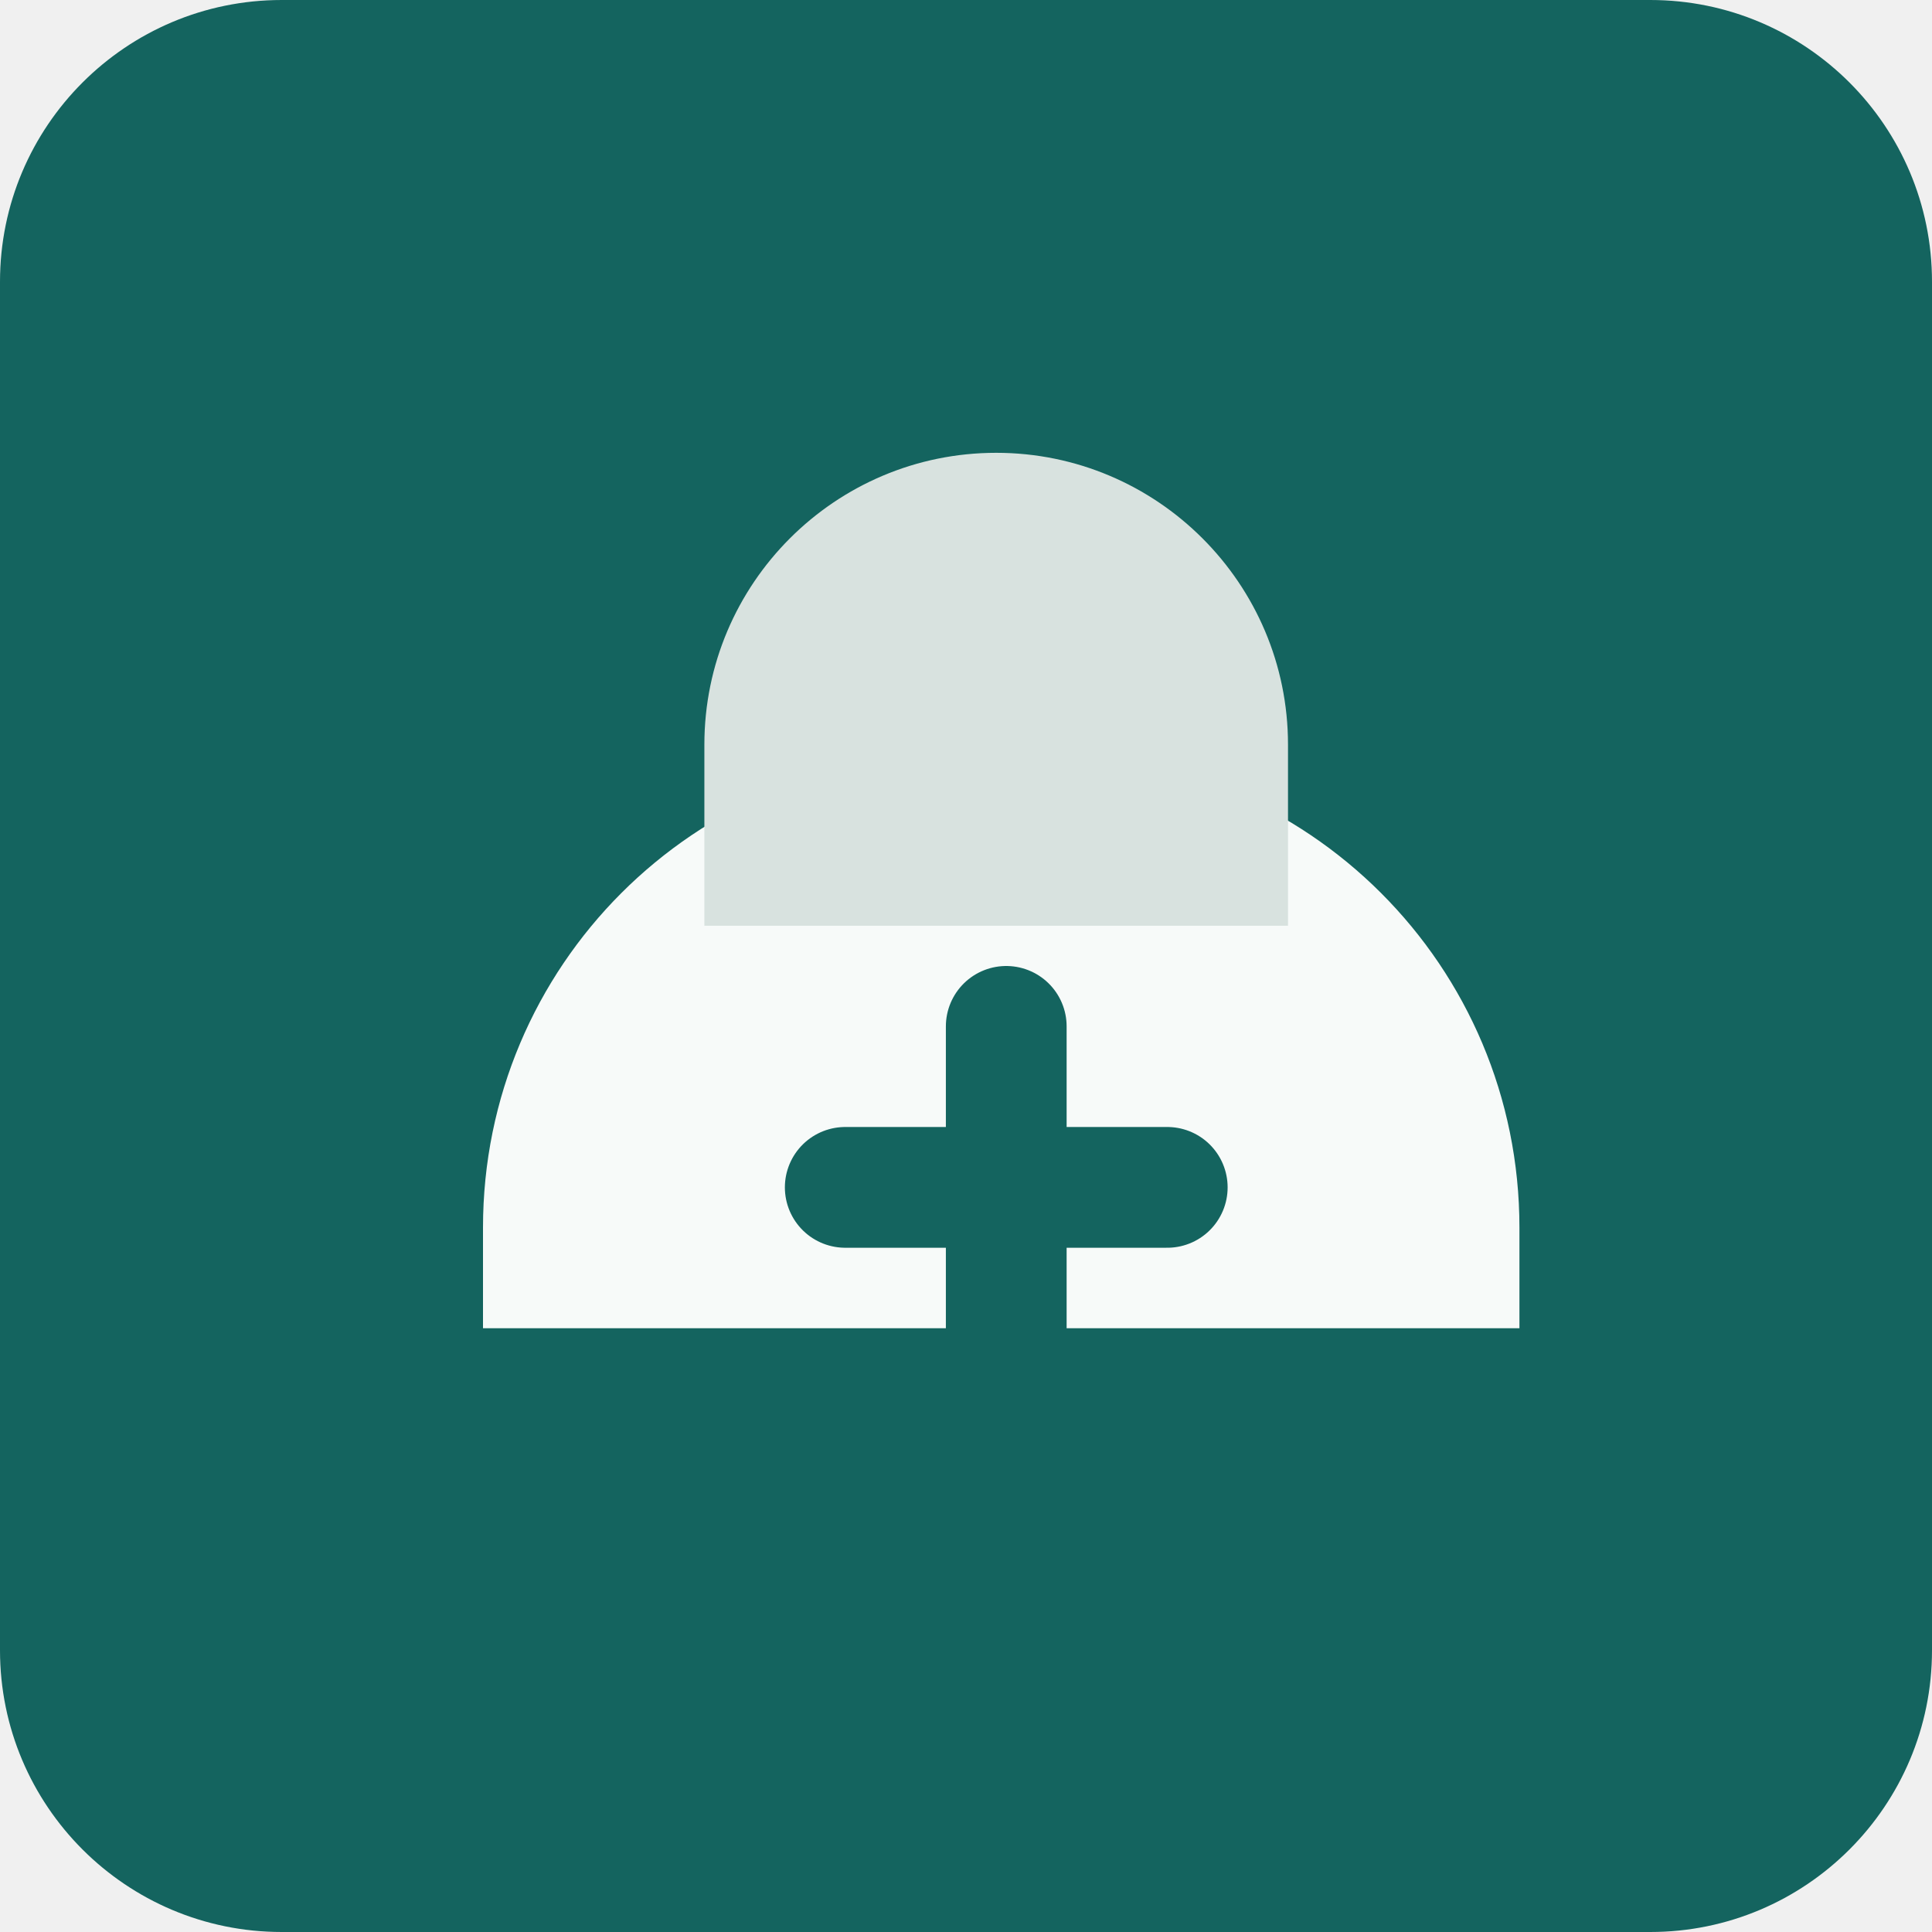
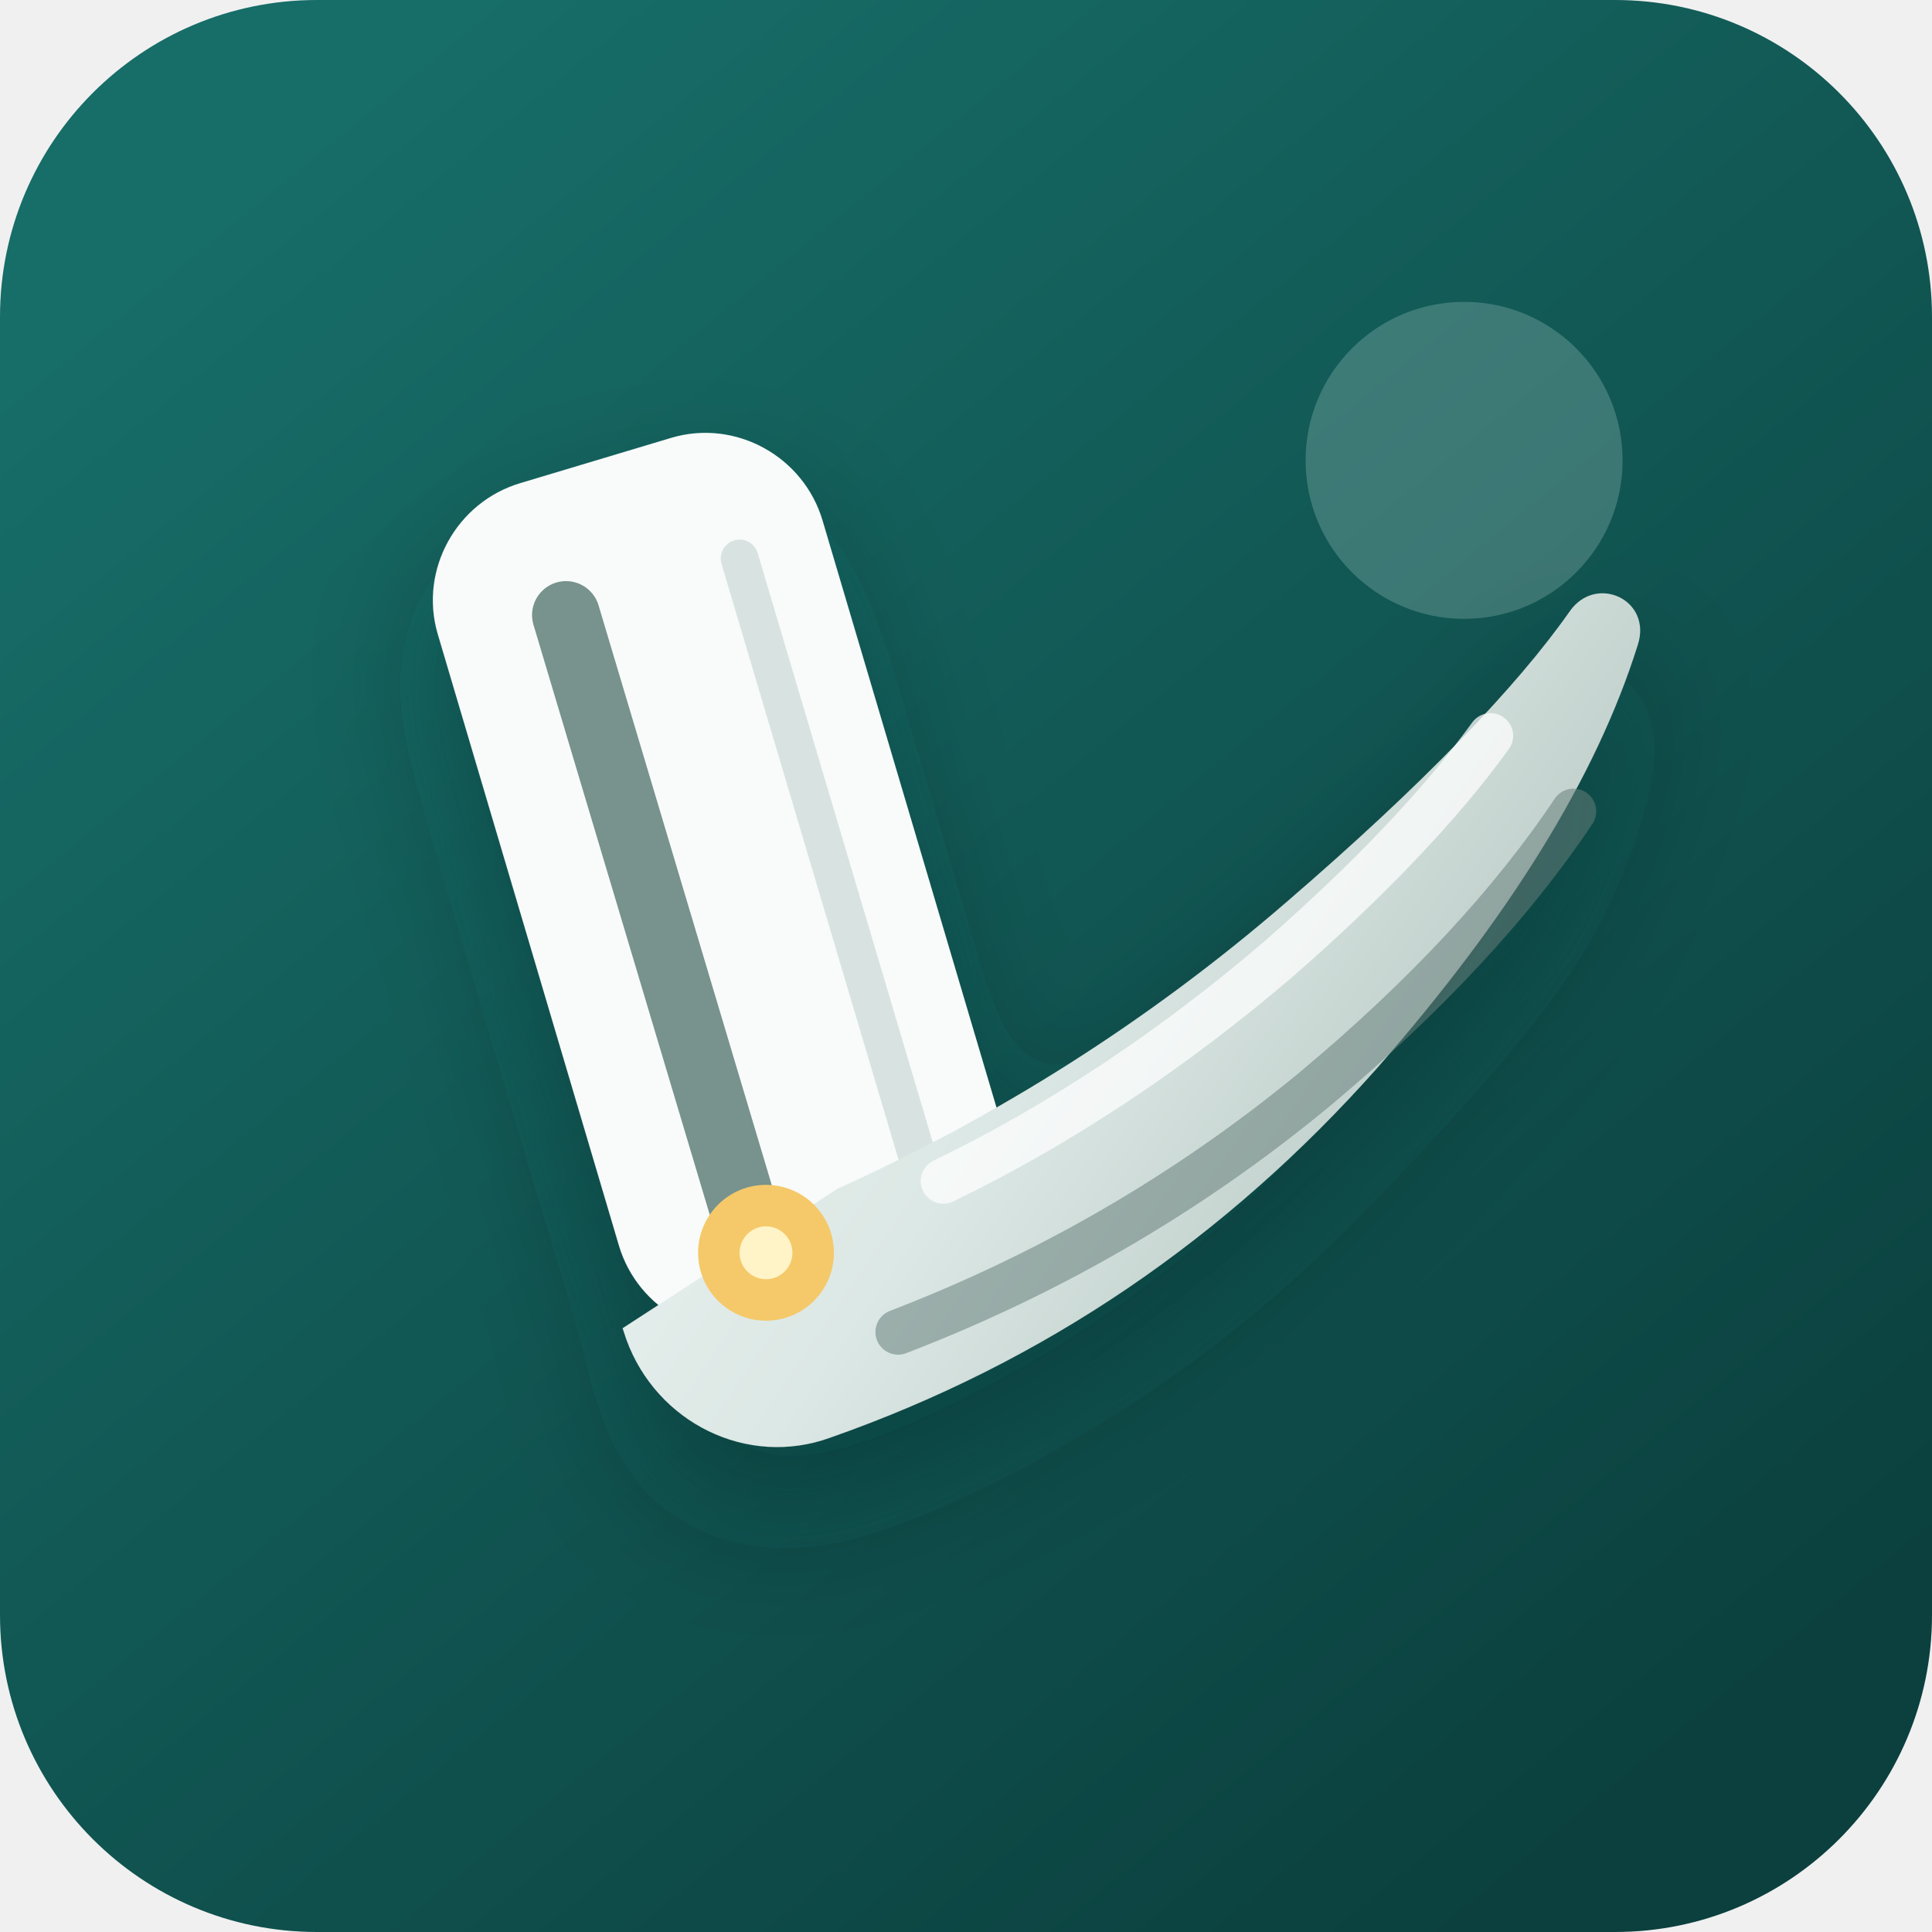
- <svg xmlns="http://www.w3.org/2000/svg" width="192" height="192" viewBox="0 0 192 192" role="img" aria-label="Anesthesia Board Review icon">
-   <rect width="192" height="192" rx="28" fill="#14645f" />
-   <path d="M48 122c0-26 21-47 47-47h9c26 0 47 21 47 47v10H48v-10Z" fill="#f7faf9" />
-   <path d="M70 74c0-16 13-29 29-29s29 13 29 29v18H70V74Z" fill="#d8e2df" />
-   <path d="M84 118h32M100 102v32" stroke="#14645f" stroke-width="12" stroke-linecap="round" />
+ <svg xmlns="http://www.w3.org/2000/svg" width="192" height="192" viewBox="0 0 512 512" role="img" aria-label="Laryngoscope app icon">
+   <defs>
+     <linearGradient id="bg" x1="78" y1="38" x2="436" y2="474" gradientUnits="userSpaceOnUse">
+       <stop offset="0" stop-color="#176d68" />
+       <stop offset="1" stop-color="#0b403e" />
+     </linearGradient>
+     <linearGradient id="metal" x1="128" y1="151" x2="412" y2="346" gradientUnits="userSpaceOnUse">
+       <stop offset="0" stop-color="#f7fbfa" />
+       <stop offset=".56" stop-color="#dce8e5" />
+       <stop offset="1" stop-color="#aebfba" />
+     </linearGradient>
+     <filter id="shadow" x="54" y="70" width="410" height="390" filterUnits="userSpaceOnUse" color-interpolation-filters="sRGB">
+       <feDropShadow dx="0" dy="18" stdDeviation="18" flood-color="#062b29" flood-opacity=".32" />
+     </filter>
+   </defs>
+   <rect width="512" height="512" rx="84" fill="url(#bg)" />
+   <circle cx="388" cy="122" r="42" fill="#d7eee9" opacity=".22" />
+   <g filter="url(#shadow)">
+     <path d="M164 330 116 168c-5-17 5-35 22-40l40-12c17-5 35 5 40 22l48 162c5 17-5 35-22 40l-40 12c-17 5-35-5-40-22Z" fill="#f8fbfa" />
+     <path d="M150 163 199 327" fill="none" stroke="#78928d" stroke-width="18" stroke-linecap="round" />
+     <path d="M196 148 248 323" fill="none" stroke="#cddbd8" stroke-width="10" stroke-linecap="round" opacity=".75" />
+     <path d="M222 315c42-19 82-44 119-76 36-31 61-57 75-77 7-10 22-3 18 9-11 35-34 72-69 112-40 45-88 78-145 98-22 8-46-4-54-26l-1-3 57-37Z" fill="url(#metal)" />
+     <path d="M250 313c31-15 61-35 89-59 24-21 43-41 56-59" fill="none" stroke="#ffffff" stroke-width="12" stroke-linecap="round" opacity=".72" />
+     <path d="M238 353c39-15 76-36 110-64 30-25 53-50 69-74" fill="none" stroke="#617a76" stroke-width="12" stroke-linecap="round" opacity=".52" />
+     <circle cx="203" cy="332" r="18" fill="#f5c96b" />
+     <circle cx="203" cy="332" r="7" fill="#fff4c7" />
+   </g>
</svg>
